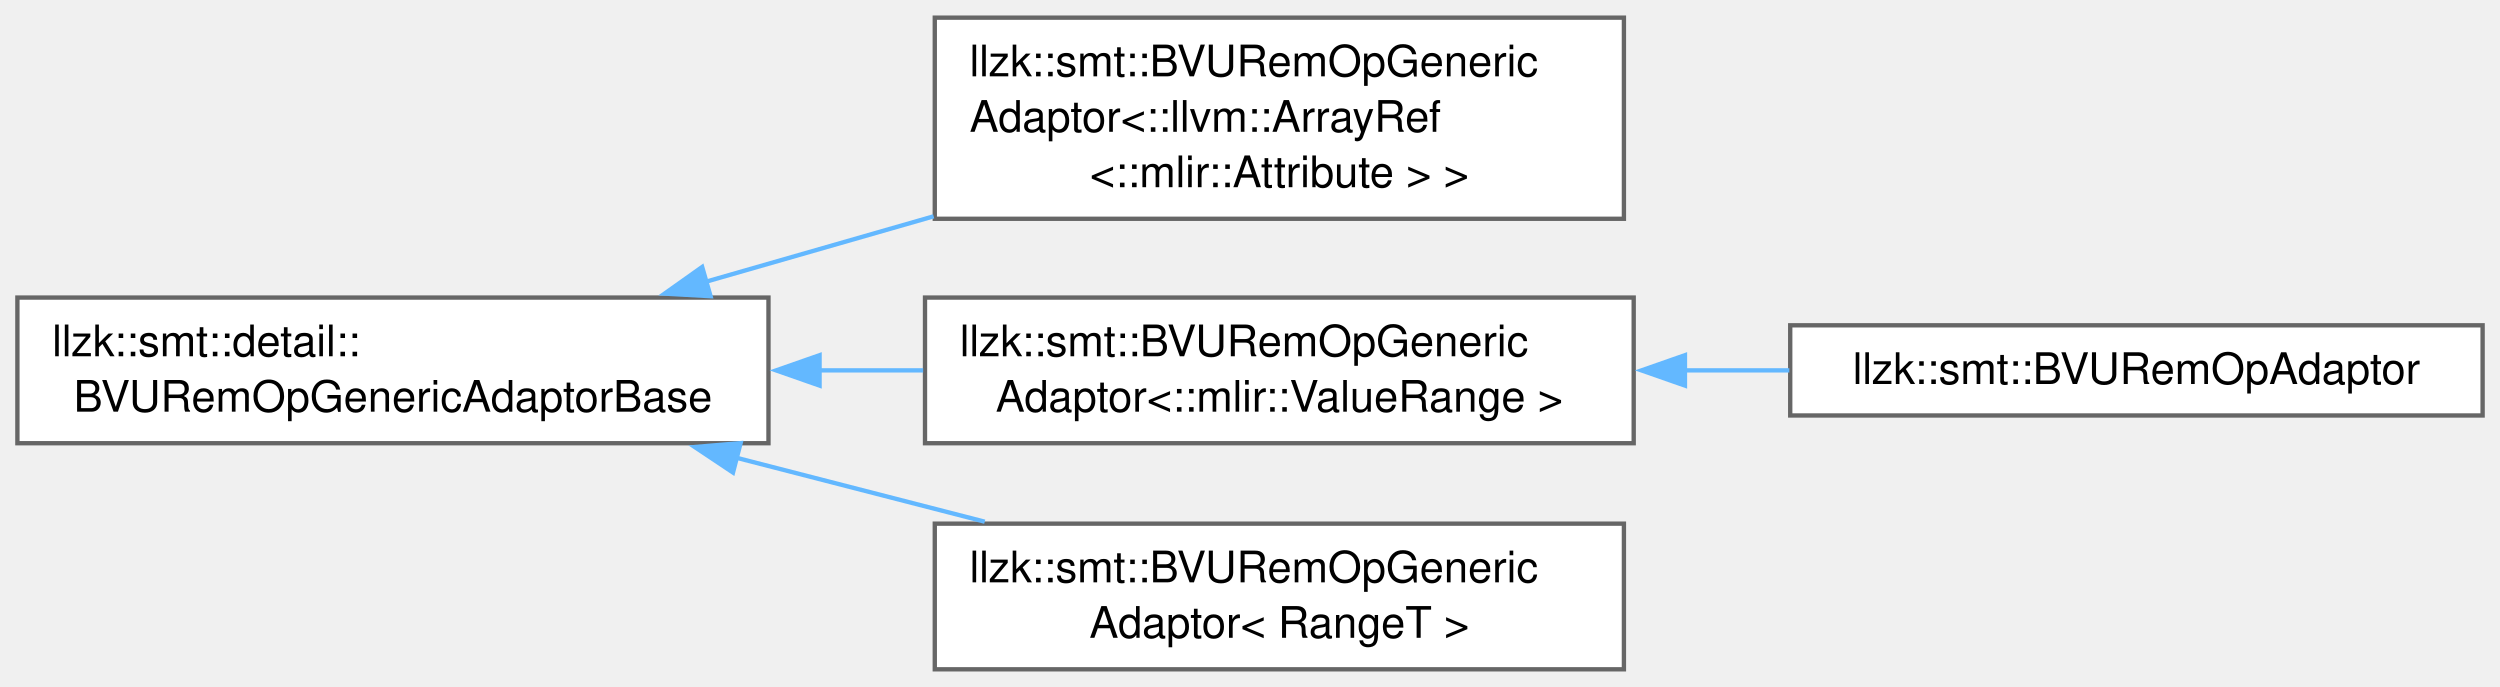
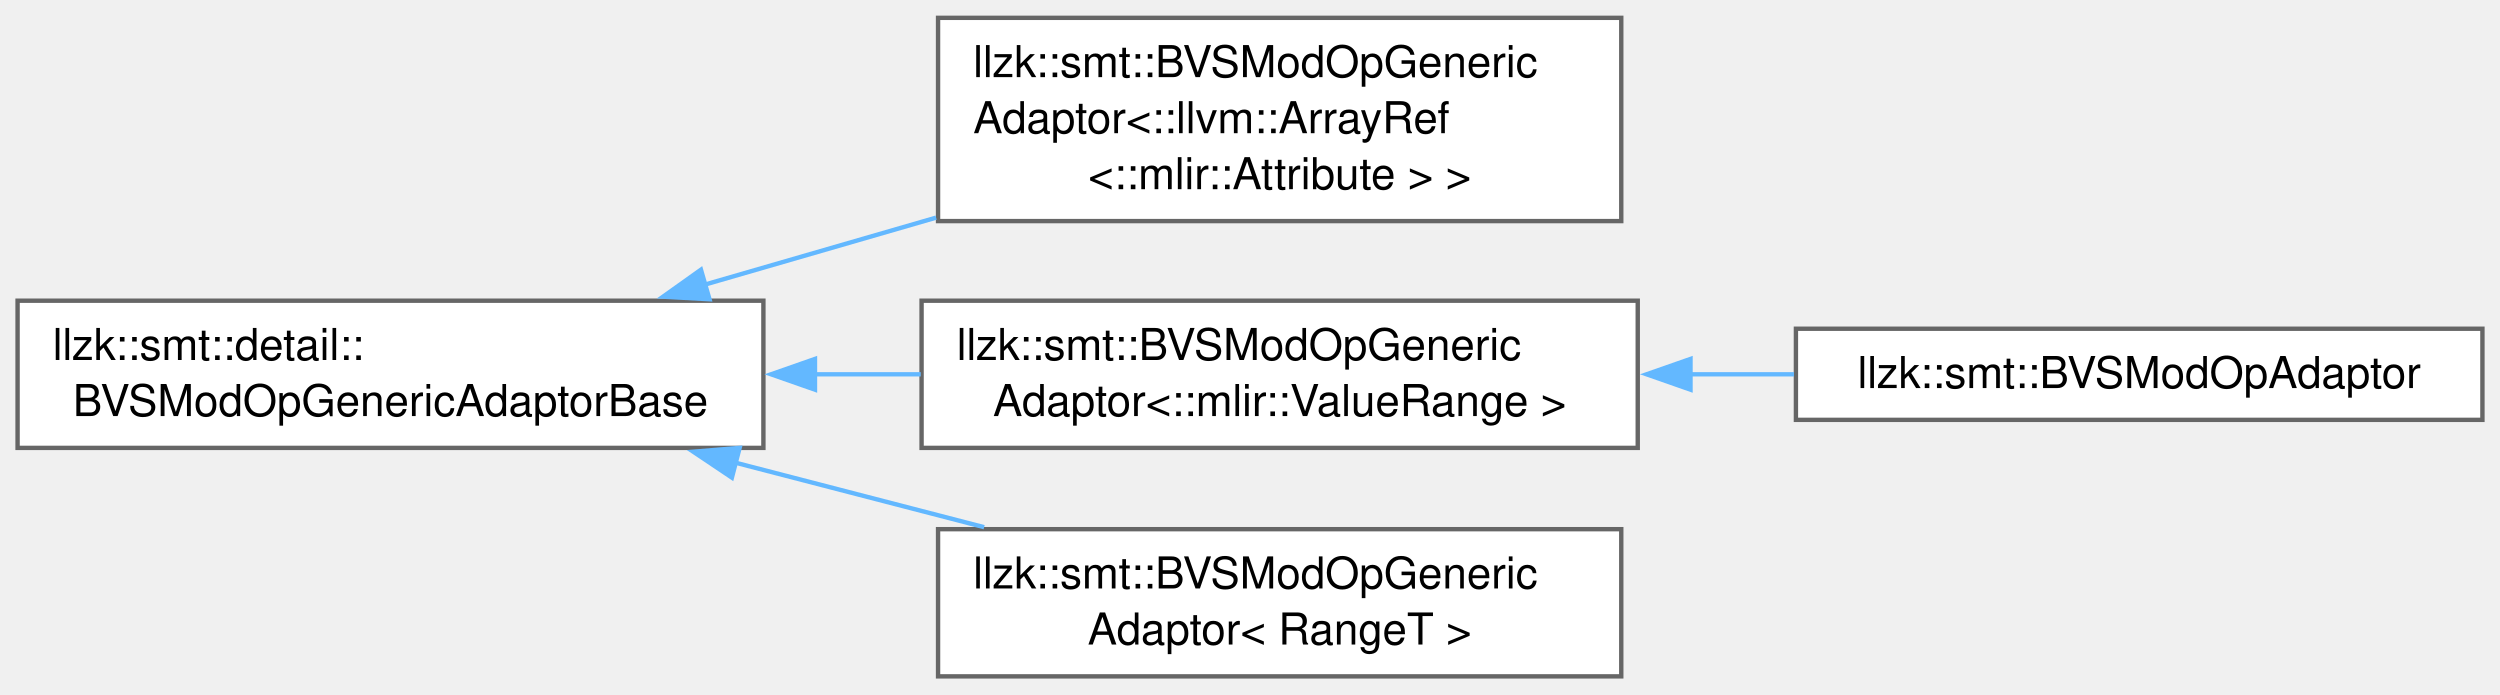
- <svg xmlns="http://www.w3.org/2000/svg" xmlns:xlink="http://www.w3.org/1999/xlink" width="575pt" height="158pt" viewBox="0.00 0.00 575.00 157.88">
+ <svg xmlns="http://www.w3.org/2000/svg" xmlns:xlink="http://www.w3.org/1999/xlink" width="569pt" height="158pt" viewBox="0.00 0.00 569.00 157.88">
  <g id="graph0" class="graph" transform="scale(1 1) rotate(0) translate(4 153.88)">
    <g id="Node000000" class="node">
      <g id="a_Node000000">
-         <a xlink:href="classllzk_1_1smt_1_1detail_1_1BVURemOpGenericAdaptorBase.html" target="_top" xlink:title=" ">
-           <polygon fill="white" stroke="#666666" points="172.75,-85.5 0,-85.5 0,-52 172.75,-52 172.75,-85.5" />
+         <a xlink:href="classllzk_1_1smt_1_1detail_1_1BVSModOpGenericAdaptorBase.html" target="_top" xlink:title=" ">
+           <polygon fill="white" stroke="#666666" points="169.75,-85.5 0,-85.5 0,-52 169.75,-52 169.75,-85.5" />
          <text text-anchor="start" x="8" y="-72" font-family="Helvetica,sans-Serif" font-size="10.00">llzk::smt::detail::</text>
-           <text text-anchor="middle" x="86.38" y="-59.25" font-family="Helvetica,sans-Serif" font-size="10.00">BVURemOpGenericAdaptorBase</text>
+           <text text-anchor="middle" x="84.88" y="-59.25" font-family="Helvetica,sans-Serif" font-size="10.00">BVSModOpGenericAdaptorBase</text>
        </a>
      </g>
    </g>
    <g id="Node000001" class="node">
      <g id="a_Node000001">
-         <a xlink:href="classllzk_1_1smt_1_1BVURemOpGenericAdaptor.html" target="_top" xlink:title=" ">
-           <polygon fill="white" stroke="#666666" points="369.5,-149.88 211,-149.88 211,-103.62 369.5,-103.62 369.5,-149.88" />
-           <text text-anchor="start" x="219" y="-136.38" font-family="Helvetica,sans-Serif" font-size="10.00">llzk::smt::BVURemOpGeneric</text>
-           <text text-anchor="start" x="219" y="-123.62" font-family="Helvetica,sans-Serif" font-size="10.00">Adaptor&lt;::llvm::ArrayRef</text>
-           <text text-anchor="middle" x="290.25" y="-110.88" font-family="Helvetica,sans-Serif" font-size="10.00">&lt;::mlir::Attribute &gt; &gt;</text>
+         <a xlink:href="classllzk_1_1smt_1_1BVSModOpGenericAdaptor.html" target="_top" xlink:title=" ">
+           <polygon fill="white" stroke="#666666" points="365,-149.88 209.5,-149.88 209.5,-103.62 365,-103.62 365,-149.88" />
+           <text text-anchor="start" x="217.5" y="-136.38" font-family="Helvetica,sans-Serif" font-size="10.00">llzk::smt::BVSModOpGeneric</text>
+           <text text-anchor="start" x="217.5" y="-123.62" font-family="Helvetica,sans-Serif" font-size="10.00">Adaptor&lt;::llvm::ArrayRef</text>
+           <text text-anchor="middle" x="287.25" y="-110.88" font-family="Helvetica,sans-Serif" font-size="10.00">&lt;::mlir::Attribute &gt; &gt;</text>
        </a>
      </g>
    </g>
-     <g id="edge447_Node000000_Node000001" class="edge">
-       <g id="a_edge447_Node000000_Node000001">
+     <g id="edge446_Node000000_Node000001" class="edge">
+       <g id="a_edge446_Node000000_Node000001">
        <a xlink:title=" ">
-           <path fill="none" stroke="#63b8ff" d="M158.34,-89.14C175.29,-94.01 193.48,-99.23 210.74,-104.19" />
-           <polygon fill="#63b8ff" stroke="#63b8ff" points="159.43,-85.81 148.85,-86.41 157.5,-92.54 159.43,-85.81" />
+           <path fill="none" stroke="#63b8ff" d="M156.44,-89.17C173.46,-94.1 191.75,-99.4 209.06,-104.41" />
+           <polygon fill="#63b8ff" stroke="#63b8ff" points="157.48,-85.83 146.91,-86.42 155.54,-92.56 157.48,-85.83" />
        </a>
      </g>
    </g>
    <g id="Node000002" class="node">
      <g id="a_Node000002">
-         <a xlink:href="classllzk_1_1smt_1_1BVURemOpGenericAdaptor.html" target="_top" xlink:title=" ">
-           <polygon fill="white" stroke="#666666" points="371.75,-85.5 208.75,-85.5 208.75,-52 371.75,-52 371.75,-85.5" />
-           <text text-anchor="start" x="216.75" y="-72" font-family="Helvetica,sans-Serif" font-size="10.00">llzk::smt::BVURemOpGeneric</text>
-           <text text-anchor="middle" x="290.25" y="-59.25" font-family="Helvetica,sans-Serif" font-size="10.00">Adaptor&lt;::mlir::ValueRange &gt;</text>
+         <a xlink:href="classllzk_1_1smt_1_1BVSModOpGenericAdaptor.html" target="_top" xlink:title=" ">
+           <polygon fill="white" stroke="#666666" points="368.75,-85.5 205.75,-85.5 205.75,-52 368.75,-52 368.75,-85.5" />
+           <text text-anchor="start" x="213.75" y="-72" font-family="Helvetica,sans-Serif" font-size="10.00">llzk::smt::BVSModOpGeneric</text>
+           <text text-anchor="middle" x="287.25" y="-59.25" font-family="Helvetica,sans-Serif" font-size="10.00">Adaptor&lt;::mlir::ValueRange &gt;</text>
        </a>
      </g>
    </g>
-     <g id="edge448_Node000000_Node000002" class="edge">
-       <g id="a_edge448_Node000000_Node000002">
+     <g id="edge447_Node000000_Node000002" class="edge">
+       <g id="a_edge447_Node000000_Node000002">
        <a xlink:title=" ">
-           <path fill="none" stroke="#63b8ff" d="M184.31,-68.75C192.35,-68.75 200.42,-68.75 208.32,-68.75" />
-           <polygon fill="#63b8ff" stroke="#63b8ff" points="184.5,-65.25 174.5,-68.75 184.5,-72.25 184.5,-65.25" />
+           <path fill="none" stroke="#63b8ff" d="M181.37,-68.75C189.47,-68.75 197.6,-68.75 205.56,-68.75" />
+           <polygon fill="#63b8ff" stroke="#63b8ff" points="181.49,-65.25 171.49,-68.75 181.49,-72.25 181.49,-65.25" />
        </a>
      </g>
    </g>
    <g id="Node000004" class="node">
      <g id="a_Node000004">
-         <a xlink:href="classllzk_1_1smt_1_1BVURemOpGenericAdaptor.html" target="_top" xlink:title=" ">
-           <polygon fill="white" stroke="#666666" points="369.5,-33.5 211,-33.5 211,0 369.5,0 369.5,-33.5" />
-           <text text-anchor="start" x="219" y="-20" font-family="Helvetica,sans-Serif" font-size="10.00">llzk::smt::BVURemOpGeneric</text>
-           <text text-anchor="middle" x="290.25" y="-7.25" font-family="Helvetica,sans-Serif" font-size="10.00">Adaptor&lt; RangeT &gt;</text>
+         <a xlink:href="classllzk_1_1smt_1_1BVSModOpGenericAdaptor.html" target="_top" xlink:title=" ">
+           <polygon fill="white" stroke="#666666" points="365,-33.5 209.5,-33.5 209.5,0 365,0 365,-33.5" />
+           <text text-anchor="start" x="217.5" y="-20" font-family="Helvetica,sans-Serif" font-size="10.00">llzk::smt::BVSModOpGeneric</text>
+           <text text-anchor="middle" x="287.25" y="-7.25" font-family="Helvetica,sans-Serif" font-size="10.00">Adaptor&lt; RangeT &gt;</text>
        </a>
      </g>
    </g>
-     <g id="edge450_Node000000_Node000004" class="edge">
-       <g id="a_edge450_Node000000_Node000004">
+     <g id="edge449_Node000000_Node000004" class="edge">
+       <g id="a_edge449_Node000000_Node000004">
        <a xlink:title=" ">
-           <path fill="none" stroke="#63b8ff" d="M165.28,-48.68C184.16,-43.82 204.18,-38.66 222.49,-33.95" />
-           <polygon fill="#63b8ff" stroke="#63b8ff" points="164.59,-45.25 155.78,-51.13 166.34,-52.02 164.59,-45.25" />
+           <path fill="none" stroke="#63b8ff" d="M163.2,-48.68C181.94,-43.82 201.81,-38.66 219.99,-33.95" />
+           <polygon fill="#63b8ff" stroke="#63b8ff" points="162.58,-45.23 153.78,-51.13 164.34,-52 162.58,-45.23" />
        </a>
      </g>
    </g>
    <g id="Node000003" class="node">
      <g id="a_Node000003">
-         <a xlink:href="classllzk_1_1smt_1_1BVURemOpAdaptor.html" target="_top" xlink:title=" ">
-           <polygon fill="white" stroke="#666666" points="567,-79.12 407.75,-79.12 407.75,-58.38 567,-58.38 567,-79.12" />
-           <text text-anchor="middle" x="487.38" y="-65.62" font-family="Helvetica,sans-Serif" font-size="10.00">llzk::smt::BVURemOpAdaptor</text>
+         <a xlink:href="classllzk_1_1smt_1_1BVSModOpAdaptor.html" target="_top" xlink:title=" ">
+           <polygon fill="white" stroke="#666666" points="561,-79.12 404.75,-79.12 404.75,-58.38 561,-58.38 561,-79.12" />
+           <text text-anchor="middle" x="482.88" y="-65.62" font-family="Helvetica,sans-Serif" font-size="10.00">llzk::smt::BVSModOpAdaptor</text>
        </a>
      </g>
    </g>
-     <g id="edge449_Node000002_Node000003" class="edge">
-       <g id="a_edge449_Node000002_Node000003">
+     <g id="edge448_Node000002_Node000003" class="edge">
+       <g id="a_edge448_Node000002_Node000003">
        <a xlink:title=" ">
-           <path fill="none" stroke="#63b8ff" d="M383.39,-68.75C391.46,-68.75 399.59,-68.75 407.55,-68.75" />
-           <polygon fill="#63b8ff" stroke="#63b8ff" points="383.54,-65.25 373.54,-68.75 383.54,-72.25 383.54,-65.25" />
+           <path fill="none" stroke="#63b8ff" d="M380.74,-68.75C388.63,-68.75 396.55,-68.75 404.31,-68.75" />
+           <polygon fill="#63b8ff" stroke="#63b8ff" points="380.76,-65.25 370.76,-68.75 380.76,-72.25 380.76,-65.25" />
        </a>
      </g>
    </g>
  </g>
</svg>
